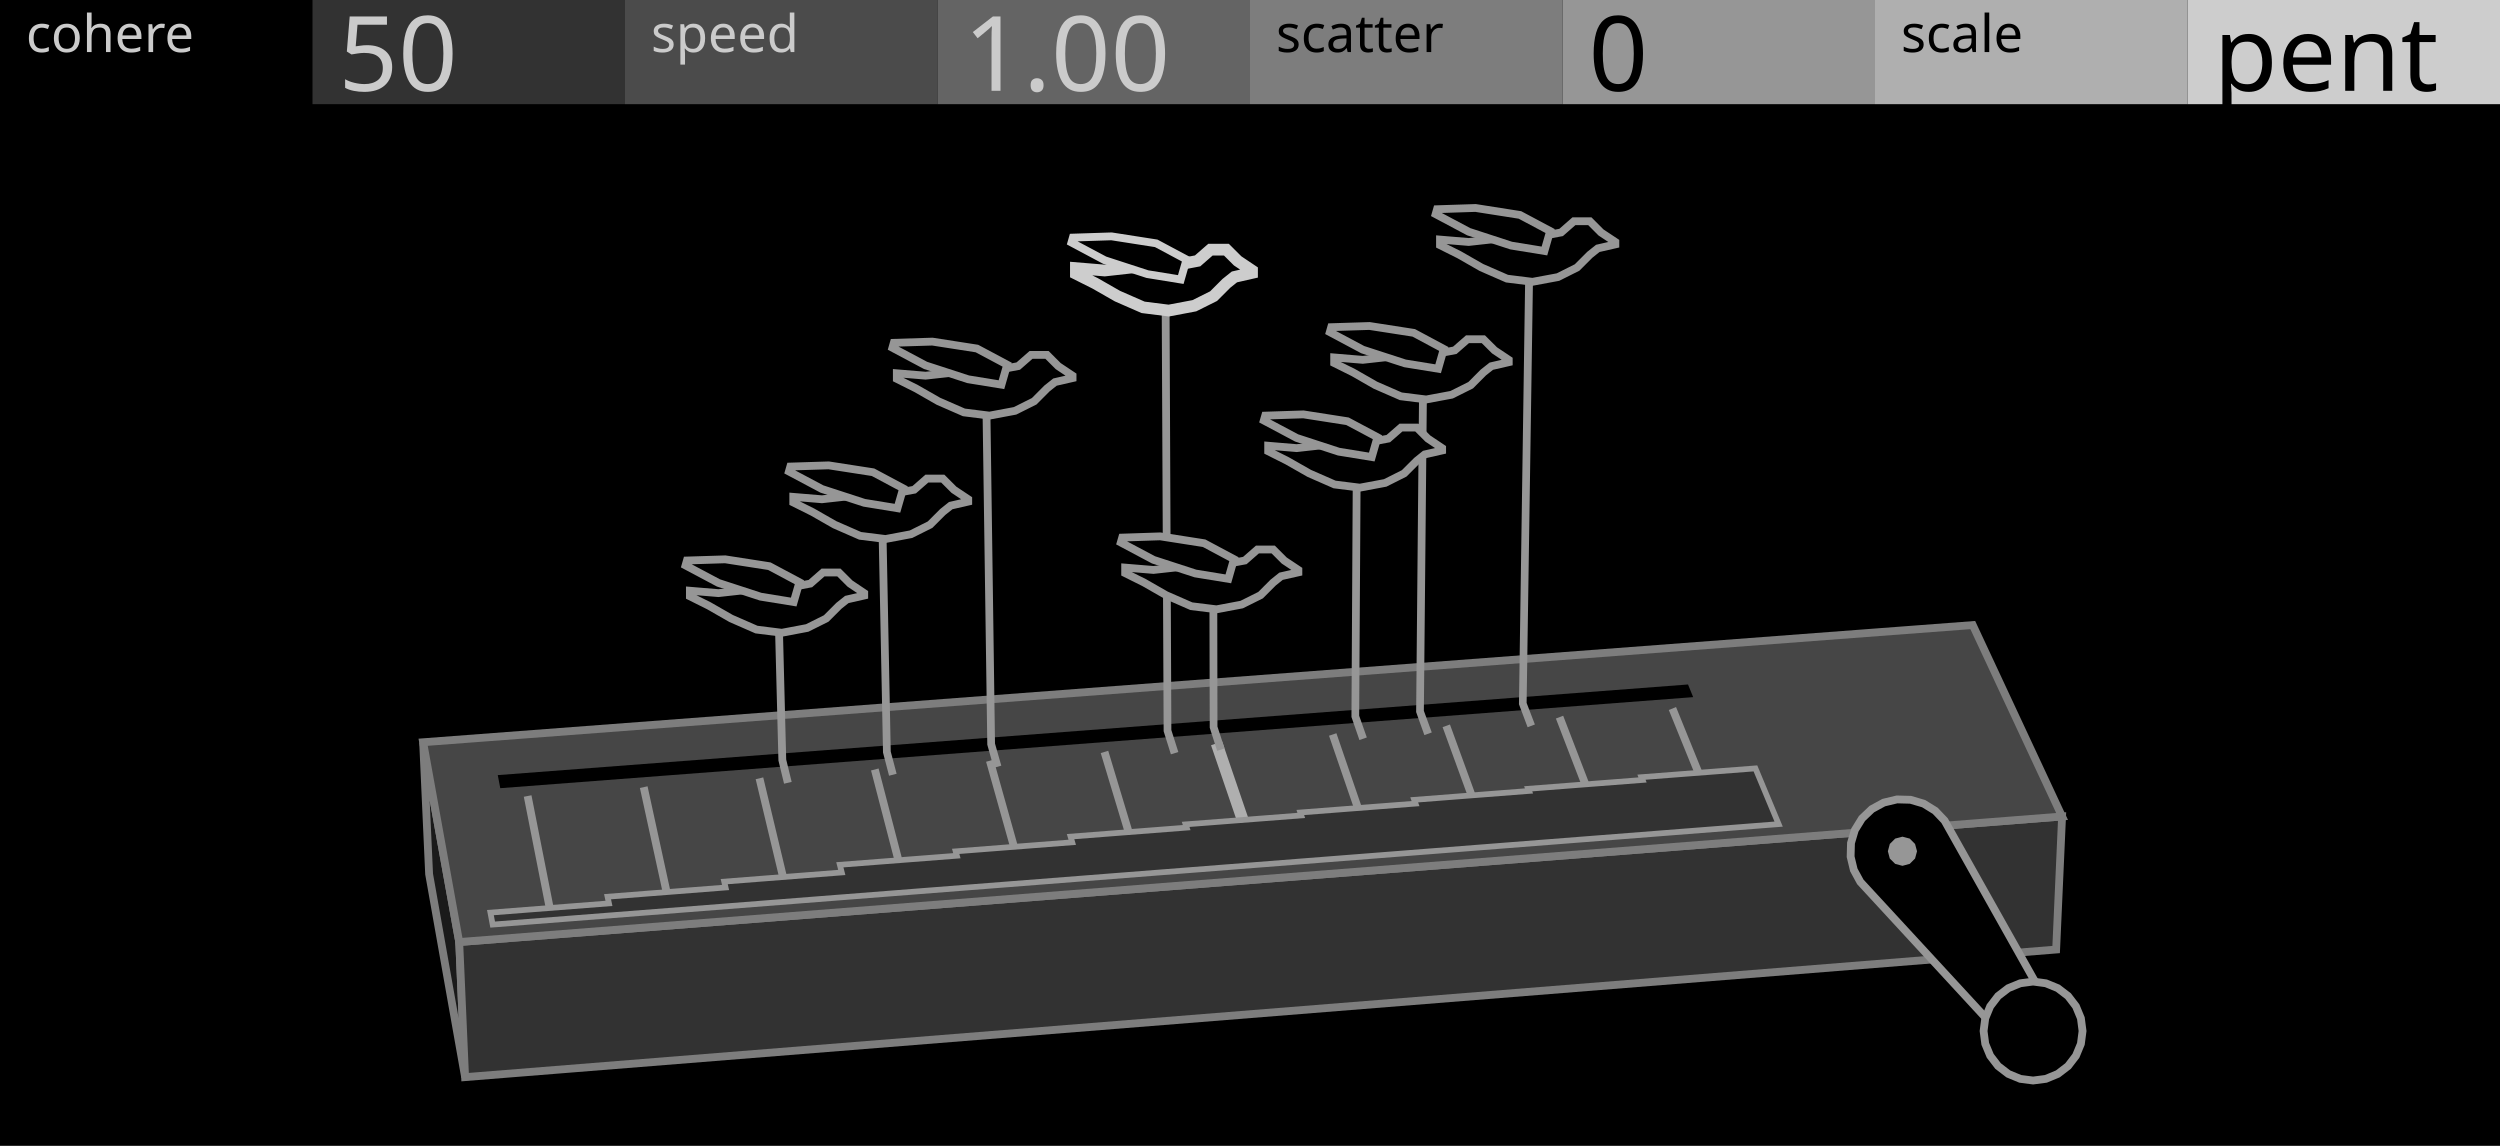
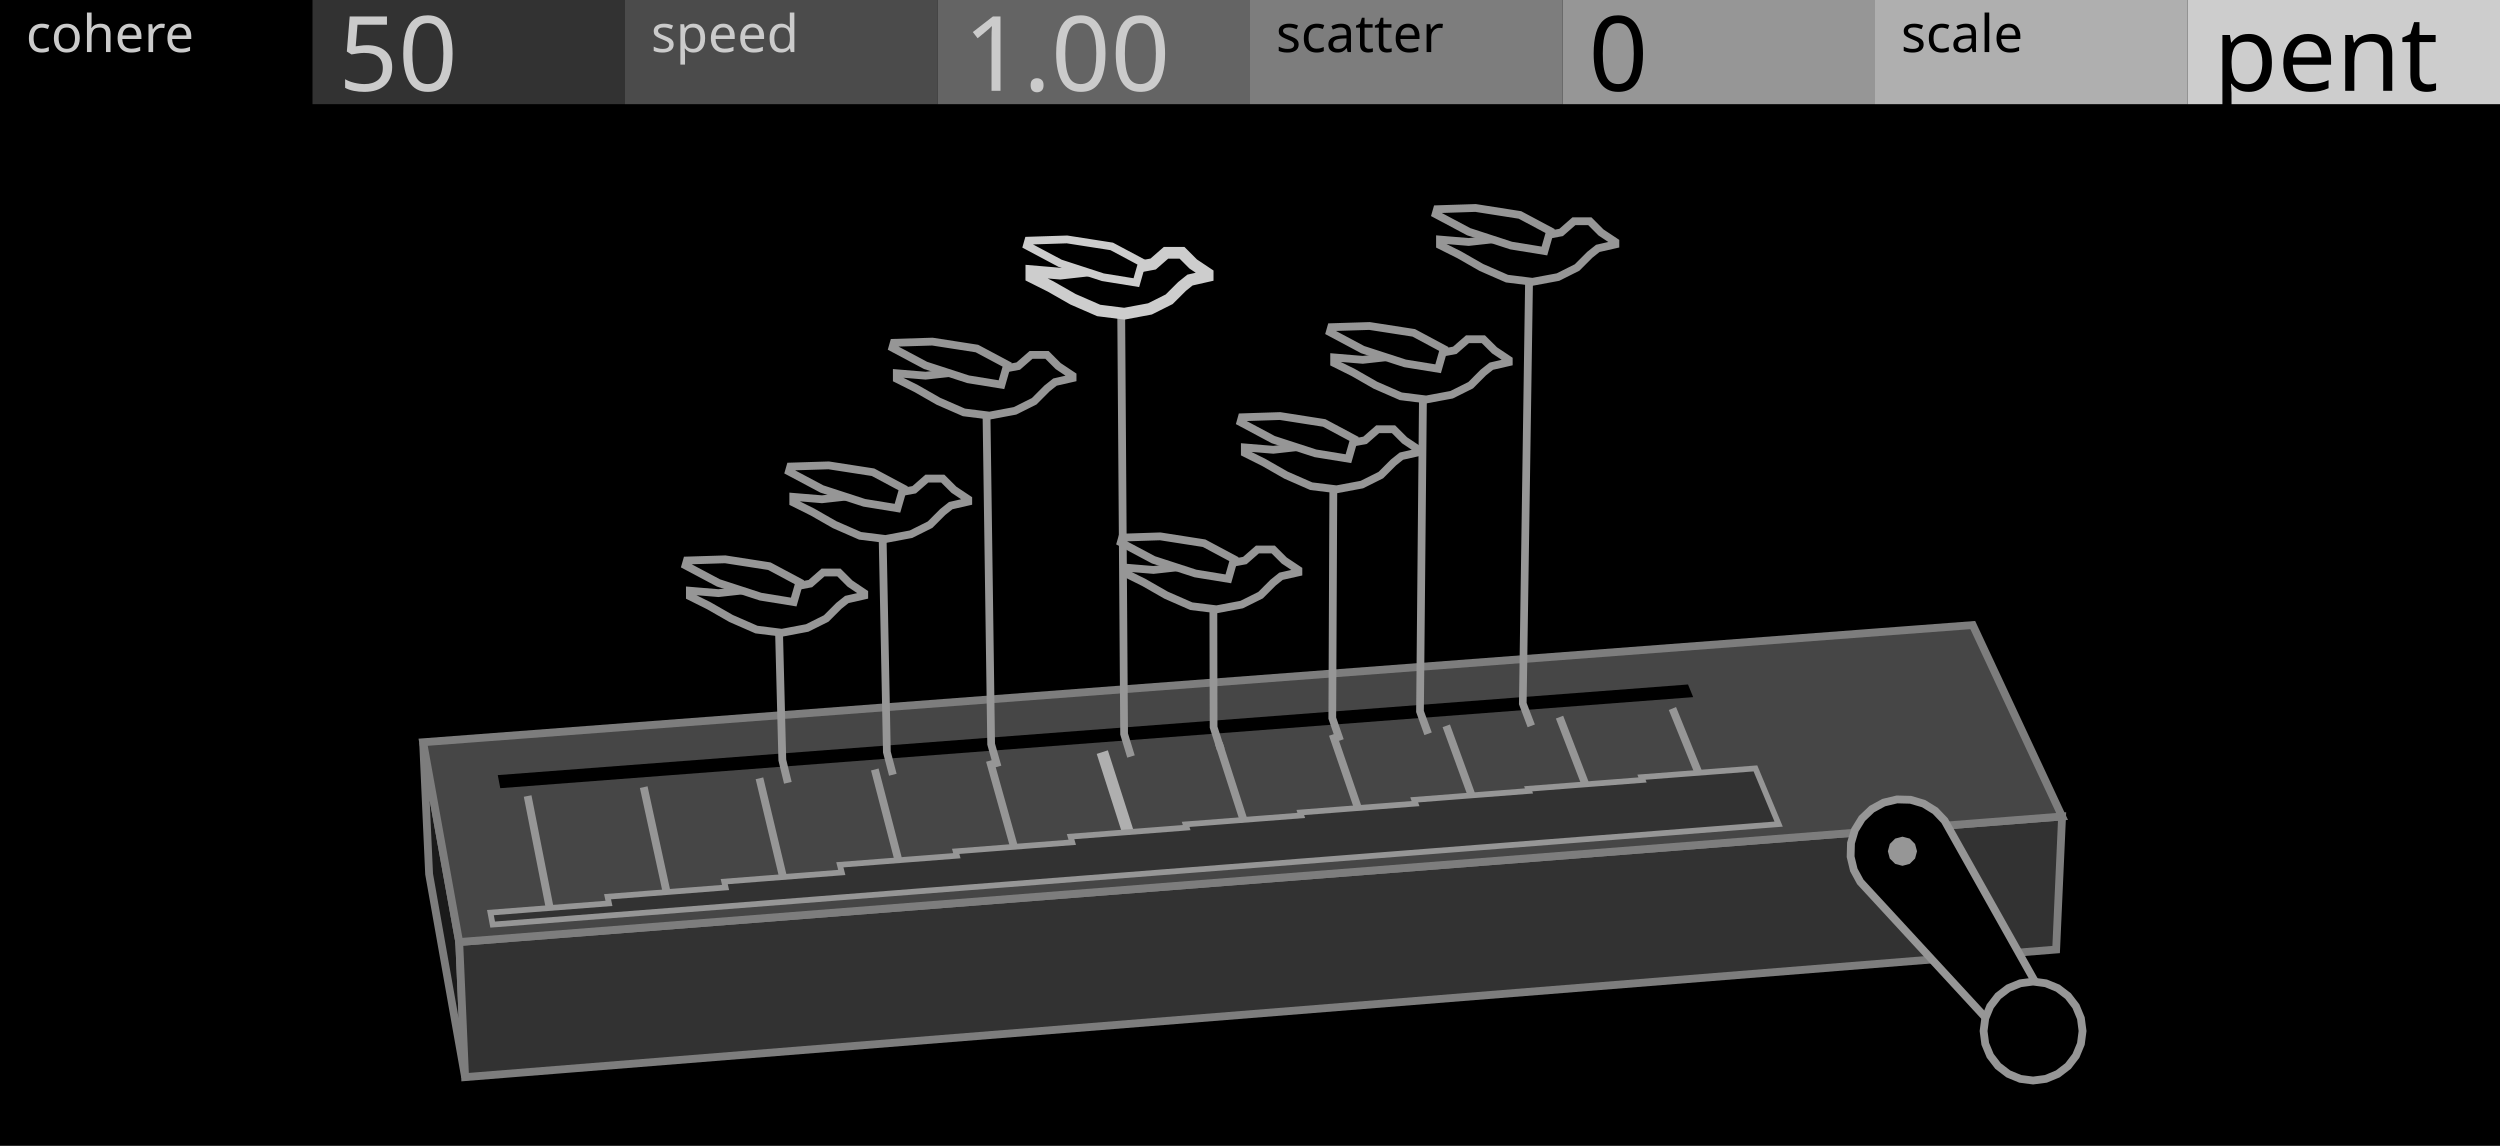
<svg xmlns="http://www.w3.org/2000/svg" width="480" height="220" viewBox="0 0 480 220">
  <g id="preview_canvas">
    <rect x="0" y="0" width="480" height="220" fill="#000000" stroke="none" />
  </g>
  <g id="preview_header">
    <rect x="0" y="0" width="60" height="20" fill="#000000" stroke="none" />
    <rect x="60" y="0" width="60" height="20" fill="#323232" stroke="none" />
    <rect x="120" y="0" width="60" height="20" fill="#4B4B4B" stroke="none" />
    <rect x="180" y="0" width="60" height="20" fill="#646464" stroke="none" />
    <rect x="240" y="0" width="60" height="20" fill="#7D7D7D" stroke="none" />
    <rect x="300" y="0" width="60" height="20" fill="#969696" stroke="none" />
    <rect x="360" y="0" width="60" height="20" fill="#AFAFAF" stroke="none" />
    <rect x="420" y="0" width="60" height="20" fill="#CDCDCD" stroke="none" />
    <text transform="matrix(1 0 0 1 5 10)" fill="#CBCBCB" stroke="none" font-family="UniversNextPro-Light" font-size="10px">cohere</text>
    <text transform="matrix(1 0 0 1 125 10)" fill="#CBCBCB" stroke="none" font-family="UniversNextPro-Light" font-size="10px">speed</text>
    <text transform="matrix(1 0 0 1 245 10)" fill="#000000" stroke="none" font-family="UniversNextPro-Light" font-size="10px">scatter</text>
    <text transform="matrix(1 0 0 1 365 10)" fill="#000000" stroke="none" font-family="UniversNextPro-Light" font-size="10px">scale</text>
    <text transform="matrix(1 0 0 1 65 17.44)" fill="#CBCBCB" stroke="none" font-family="UniversNextPro-Light" font-size="20px">50</text>
    <text transform="matrix(1 0 0 1 185 17.44)" fill="#CBCBCB" stroke="none" font-family="UniversNextPro-Light" font-size="20px">1.00</text>
    <text transform="matrix(1 0 0 1 305 17.44)" fill="#000000" stroke="none" font-family="UniversNextPro-Light" font-size="20px">0</text>
    <text transform="matrix(1 0 0 1 425 17.44)" fill="#000000" stroke="none" font-family="UniversNextPro-Light" font-size="20px">pent</text>
  </g>
  <path d="M 88.17 180.87 L 81.24 142.51 L 82.39 167.83 L 89.3 206.81 Z" fill="#1A1A1A" stroke="#7D7D7D" stroke-width="1.5" />
  <path d="M 88.17 180.87 L 395.92 156.76 L 394.78 182.31 L 89.3 206.81 Z" fill="#323232" stroke="#7D7D7D" stroke-width="1.5" />
  <path d="M 88.17 180.87 L 395.92 156.76 L 378.77 120.01 L 81.24 142.51 Z" fill="#464646" stroke="#7D7D7D" stroke-width="1.5" />
  <path d="M 96.05 151.33 L 325.09 133.85 L 324.1 131.42 L 95.57 148.82 Z" fill="#000000" stroke="none" stroke-width="0" />
  <path d="M 106.61 175.83 L 102.04 152.69 L 100.57 152.98 L 105.13 176.12 Z" fill="#969696" stroke="none" stroke-width="0" />
  <path d="M 129.36 174.04 L 124.33 150.97 L 122.86 151.29 L 127.89 174.36 Z" fill="#969696" stroke="none" stroke-width="0" />
  <path d="M 152.04 172.25 L 146.54 149.26 L 145.09 149.61 L 150.58 172.6 Z" fill="#969696" stroke="none" stroke-width="0" />
  <path d="M 174.65 170.47 L 168.69 147.55 L 167.24 147.93 L 173.2 170.85 Z" fill="#969696" stroke="none" stroke-width="0" />
  <path d="M 197.18 168.7 L 190.77 145.85 L 189.33 146.26 L 195.74 169.1 Z" fill="#969696" stroke="none" stroke-width="0" />
-   <path d="M 219.65 166.93 L 212.78 144.15 L 211.34 144.59 L 218.21 167.36 Z" fill="#969696" stroke="none" stroke-width="0" />
-   <path d="M 242.39 165.03 L 234.65 142.36 L 232.52 143.09 L 240.26 165.76 Z" fill="#AFAFAF" stroke="none" stroke-width="0" />
+   <path d="M 220 166.8 L 212.71 144.06 L 210.57 144.75 L 217.86 167.49 Z" fill="#AFAFAF" stroke="none" stroke-width="0" />
+   <path d="M 242.04 165.16 L 234.72 142.46 L 233.29 142.92 L 240.61 165.62 Z" fill="#969696" stroke="none" stroke-width="0" />
  <path d="M 264.36 163.41 L 256.59 140.78 L 255.17 141.26 L 262.94 163.89 Z" fill="#969696" stroke="none" stroke-width="0" />
  <path d="M 286.61 161.66 L 278.39 139.1 L 276.98 139.61 L 285.2 162.17 Z" fill="#969696" stroke="none" stroke-width="0" />
  <path d="M 308.79 159.91 L 300.13 137.42 L 298.73 137.96 L 307.39 160.45 Z" fill="#969696" stroke="none" stroke-width="0" />
  <path d="M 330.9 158.17 L 321.8 135.75 L 320.41 136.32 L 329.51 158.73 Z" fill="#969696" stroke="none" stroke-width="0" />
  <path d="M 94.59 177.52 L 341.5 158.23 L 337.04 147.53 L 315.16 149.22 L 315.37 149.75 L 293.41 151.45 L 293.57 151.86 L 271.53 153.57 L 271.78 154.29 L 249.66 156 L 249.84 156.56 L 227.64 158.28 L 227.84 158.9 L 205.55 160.63 L 205.87 161.72 L 183.49 163.46 L 183.72 164.3 L 161.25 166.04 L 161.62 167.51 L 139.05 169.27 L 139.31 170.4 L 116.65 172.17 L 116.92 173.45 L 94.16 175.22 Z" fill="#323232" stroke="#969696" stroke-width="1.1" />
  <path d="M 357.18 169.32 L 355.93 167.02 L 355.32 164.48 L 355.39 161.87 L 356.13 159.37 L 357.5 157.15 L 359.39 155.35 L 361.68 154.1 L 364.22 153.49 L 366.83 153.56 L 369.34 154.3 L 371.56 155.67 L 373.36 157.56 L 394.4 195.02 L 386.31 200.9 Z" fill="#000000" stroke="#969696" stroke-width="1.5" />
  <path d="M 368.07 163.44 L 367.69 164.84 L 366.67 165.86 L 365.27 166.24 L 363.87 165.86 L 362.84 164.84 L 362.47 163.44 L 362.84 162.04 L 363.87 161.01 L 365.27 160.64 L 366.67 161.01 L 367.69 162.04 Z" fill="#969696" stroke="none" stroke-width="0" />
  <path d="M 399.85 197.96 L 399.53 200.42 L 398.58 202.71 L 397.07 204.68 L 395.1 206.19 L 392.81 207.14 L 390.35 207.46 L 387.89 207.14 L 385.6 206.19 L 383.63 204.68 L 382.12 202.71 L 381.17 200.42 L 380.85 197.96 L 381.17 195.5 L 382.12 193.21 L 383.63 191.24 L 385.6 189.73 L 387.89 188.79 L 390.35 188.46 L 392.81 188.79 L 395.1 189.73 L 397.07 191.24 L 398.58 193.21 L 399.53 195.5 Z" fill="#000000" stroke="#969696" stroke-width="1.5" />
  <path d="M 152 150.12 L 150.95 145.83 L 150.25 118.43 L 148.75 118.46 L 149.46 146.03 L 150.54 150.47 Z" fill="#969696" stroke="none" stroke-width="0" />
  <path d="M 172.15 148.56 L 171.02 144.29 L 170.16 100.42 L 168.66 100.45 L 169.54 144.5 L 170.7 148.94 Z" fill="#969696" stroke="none" stroke-width="0" />
  <path d="M 192.25 147.01 L 191.04 142.76 L 190.12 76.72 L 188.62 76.74 L 189.56 142.98 L 190.8 147.42 Z" fill="#969696" stroke="none" stroke-width="0" />
-   <path d="M 226.24 144.39 L 224.9 140.17 L 224.54 56.55 L 223.04 56.55 L 223.42 140.4 L 224.81 144.83 Z" fill="#969696" stroke="none" stroke-width="0" />
+   <path d="M 217.87 145.03 L 216.57 140.81 L 216 57.15 L 214.5 57.16 L 215.09 141.04 L 216.43 145.47 Z" fill="#969696" stroke="none" stroke-width="0" />
  <path d="M 235.12 143.7 L 233.75 139.5 L 233.71 113.97 L 232.21 113.97 L 232.27 139.73 L 233.69 144.16 Z" fill="#969696" stroke="none" stroke-width="0" />
-   <path d="M 262.43 141.59 L 260.96 137.42 L 261.24 90.59 L 259.74 90.59 L 259.48 137.66 L 261.01 142.09 Z" fill="#969696" stroke="none" stroke-width="0" />
+   <path d="M 257.99 141.93 L 256.54 137.76 L 256.76 90.92 L 255.26 90.91 L 255.06 138 L 256.57 142.42 Z" fill="#969696" stroke="none" stroke-width="0" />
  <path d="M 274.9 140.63 L 273.38 136.47 L 273.98 73.66 L 272.48 73.65 L 271.9 136.72 L 273.48 141.14 Z" fill="#969696" stroke="none" stroke-width="0" />
  <path d="M 294.7 139.1 L 293.11 134.96 L 294.37 51.06 L 292.87 51.04 L 291.64 135.22 L 293.3 139.63 Z" fill="#969696" stroke="none" stroke-width="0" />
  <path d="M 165.93 113.88 L 165.93 114.34 L 162.59 115.1 L 161.07 116.31 L 158.63 118.75 L 154.98 120.57 L 150.11 121.49 L 145.24 120.88 L 140.37 118.75 L 136.11 116.31 L 132.46 114.49 L 132.46 113.42 L 137.94 113.88 L 143.42 113.27 L 148.89 112.66 L 153.15 112.51 L 155.59 112.05 L 158.02 109.92 L 161.07 109.92 L 163.2 112.05 Z" fill="#000000" stroke="#969696" stroke-width="1.5" />
  <path d="M 152.39 115.59 L 146.04 114.56 L 137.94 111.92 L 131.62 108.56 L 131.89 107.62 L 139.24 107.39 L 147.72 108.71 L 153.49 111.79 Z" fill="#000000" stroke="#969696" stroke-width="1.5" />
  <path d="M 185.9 95.86 L 185.9 96.31 L 182.54 97.08 L 181.01 98.3 L 178.57 100.74 L 174.91 102.57 L 170.02 103.49 L 165.14 102.88 L 160.25 100.74 L 155.98 98.3 L 152.31 96.47 L 152.31 95.4 L 157.81 95.86 L 163.3 95.25 L 168.8 94.64 L 173.07 94.48 L 175.52 94.03 L 177.96 91.89 L 181.01 91.89 L 183.15 94.03 Z" fill="#000000" stroke="#969696" stroke-width="1.5" />
  <path d="M 172.31 97.58 L 165.94 96.54 L 157.81 93.89 L 151.47 90.52 L 151.74 89.58 L 159.11 89.35 L 167.62 90.67 L 173.41 93.76 Z" fill="#000000" stroke="#969696" stroke-width="1.5" />
  <path d="M 205.93 72.13 L 205.93 72.59 L 202.56 73.36 L 201.02 74.58 L 198.57 77.04 L 194.89 78.88 L 189.98 79.8 L 185.07 79.18 L 180.17 77.04 L 175.87 74.58 L 172.19 72.74 L 172.19 71.67 L 177.71 72.13 L 183.23 71.52 L 188.75 70.9 L 193.05 70.75 L 195.5 70.29 L 197.96 68.14 L 201.02 68.14 L 203.17 70.29 Z" fill="#000000" stroke="#969696" stroke-width="1.5" />
  <path d="M 192.28 73.86 L 185.88 72.82 L 177.71 70.16 L 171.34 66.77 L 171.61 65.82 L 179.02 65.59 L 187.57 66.92 L 193.38 70.02 Z" fill="#000000" stroke="#969696" stroke-width="1.5" />
-   <path d="M 240.39 51.94 L 240.39 52.4 L 237.01 53.17 L 235.47 54.4 L 233.01 56.86 L 229.32 58.7 L 224.4 59.63 L 219.48 59.01 L 214.56 56.86 L 210.26 54.4 L 206.57 52.55 L 206.57 51.48 L 212.1 51.94 L 217.64 51.32 L 223.17 50.71 L 227.48 50.56 L 229.94 50.09 L 232.4 47.94 L 235.47 47.94 L 237.63 50.09 Z" fill="#000000" stroke="#CDCDCD" stroke-width="2.25" />
-   <path d="M 226.71 53.67 L 220.29 52.63 L 212.1 49.96 L 205.72 46.56 L 205.99 45.62 L 213.41 45.38 L 221.99 46.72 L 227.81 49.83 Z" fill="#000000" stroke="#CDCDCD" stroke-width="1.5" />
+   <path d="M 231.87 52.54 L 231.87 53 L 228.48 53.77 L 226.95 55 L 224.48 57.46 L 220.79 59.31 L 215.87 60.23 L 210.95 59.61 L 206.02 57.46 L 201.71 55 L 198.02 53.15 L 198.02 52.07 L 203.56 52.54 L 209.1 51.92 L 214.64 51.31 L 218.95 51.15 L 221.41 50.69 L 223.87 48.54 L 226.95 48.54 L 229.1 50.69 Z" fill="#000000" stroke="#CDCDCD" stroke-width="2.25" />
+   <path d="M 218.18 54.27 L 211.75 53.23 L 203.56 50.56 L 197.17 47.16 L 197.44 46.21 L 204.87 45.97 L 213.45 47.31 L 219.28 50.42 Z" fill="#000000" stroke="#CDCDCD" stroke-width="1.5" />
  <path d="M 249.29 109.43 L 249.29 109.89 L 245.96 110.64 L 244.45 111.85 L 242.03 114.27 L 238.4 116.08 L 233.57 116.99 L 228.73 116.39 L 223.89 114.27 L 219.66 111.85 L 216.03 110.04 L 216.03 108.98 L 221.47 109.43 L 226.91 108.83 L 232.36 108.22 L 236.59 108.07 L 239.01 107.62 L 241.43 105.5 L 244.45 105.5 L 246.57 107.62 Z" fill="#000000" stroke="#969696" stroke-width="1.5" />
  <path d="M 235.84 111.14 L 229.52 110.11 L 221.47 107.49 L 215.19 104.15 L 215.46 103.22 L 222.76 102.98 L 231.19 104.3 L 236.92 107.36 Z" fill="#000000" stroke="#969696" stroke-width="1.5" />
-   <path d="M 276.89 86.04 L 276.89 86.49 L 273.55 87.25 L 272.03 88.47 L 269.6 90.89 L 265.96 92.72 L 261.1 93.63 L 256.24 93.02 L 251.38 90.89 L 247.13 88.47 L 243.49 86.64 L 243.49 85.58 L 248.96 86.04 L 254.42 85.43 L 259.89 84.82 L 264.14 84.67 L 266.56 84.21 L 268.99 82.09 L 272.03 82.09 L 274.15 84.21 Z" fill="#000000" stroke="#969696" stroke-width="1.5" />
-   <path d="M 263.38 87.75 L 257.04 86.72 L 248.95 84.08 L 242.65 80.73 L 242.92 79.8 L 250.25 79.56 L 258.71 80.88 L 264.47 83.95 Z" fill="#000000" stroke="#969696" stroke-width="1.5" />
+   <path d="M 272.41 86.36 L 272.41 86.82 L 269.07 87.58 L 267.55 88.79 L 265.12 91.22 L 261.48 93.04 L 256.62 93.95 L 251.76 93.35 L 246.9 91.22 L 242.65 88.79 L 239.01 86.97 L 239.01 85.91 L 244.47 86.36 L 249.94 85.75 L 255.41 85.15 L 259.66 84.99 L 262.09 84.54 L 264.52 82.41 L 267.55 82.41 L 269.68 84.54 Z" fill="#000000" stroke="#969696" stroke-width="1.5" />
+   <path d="M 258.9 88.07 L 252.56 87.04 L 244.47 84.41 L 238.17 81.05 L 238.43 80.12 L 245.77 79.88 L 254.24 81.21 L 259.99 84.28 Z" fill="#000000" stroke="#969696" stroke-width="1.5" />
  <path d="M 289.68 69.09 L 289.68 69.54 L 286.33 70.31 L 284.8 71.52 L 282.37 73.96 L 278.71 75.79 L 273.83 76.7 L 268.96 76.09 L 264.08 73.96 L 259.82 71.52 L 256.16 69.7 L 256.16 68.63 L 261.65 69.09 L 267.13 68.48 L 272.62 67.87 L 276.88 67.72 L 279.32 67.26 L 281.76 65.13 L 284.8 65.13 L 286.94 67.26 Z" fill="#000000" stroke="#969696" stroke-width="1.5" />
  <path d="M 276.12 70.8 L 269.76 69.77 L 261.64 67.13 L 255.32 63.76 L 255.59 62.82 L 262.95 62.59 L 271.44 63.91 L 277.21 67 Z" fill="#000000" stroke="#969696" stroke-width="1.5" />
  <path d="M 310.15 46.46 L 310.15 46.92 L 306.78 47.69 L 305.25 48.91 L 302.8 51.36 L 299.13 53.2 L 294.23 54.11 L 289.34 53.5 L 284.44 51.36 L 280.16 48.91 L 276.48 47.07 L 276.48 46 L 281.99 46.46 L 287.5 45.85 L 293.01 45.24 L 297.29 45.09 L 299.74 44.63 L 302.19 42.48 L 305.25 42.48 L 307.39 44.63 Z" fill="#000000" stroke="#969696" stroke-width="1.5" />
  <path d="M 296.53 48.19 L 290.14 47.15 L 281.99 44.49 L 275.64 41.11 L 275.91 40.17 L 283.3 39.93 L 291.83 41.27 L 297.63 44.36 Z" fill="#000000" stroke="#969696" stroke-width="1.5" />
</svg>
